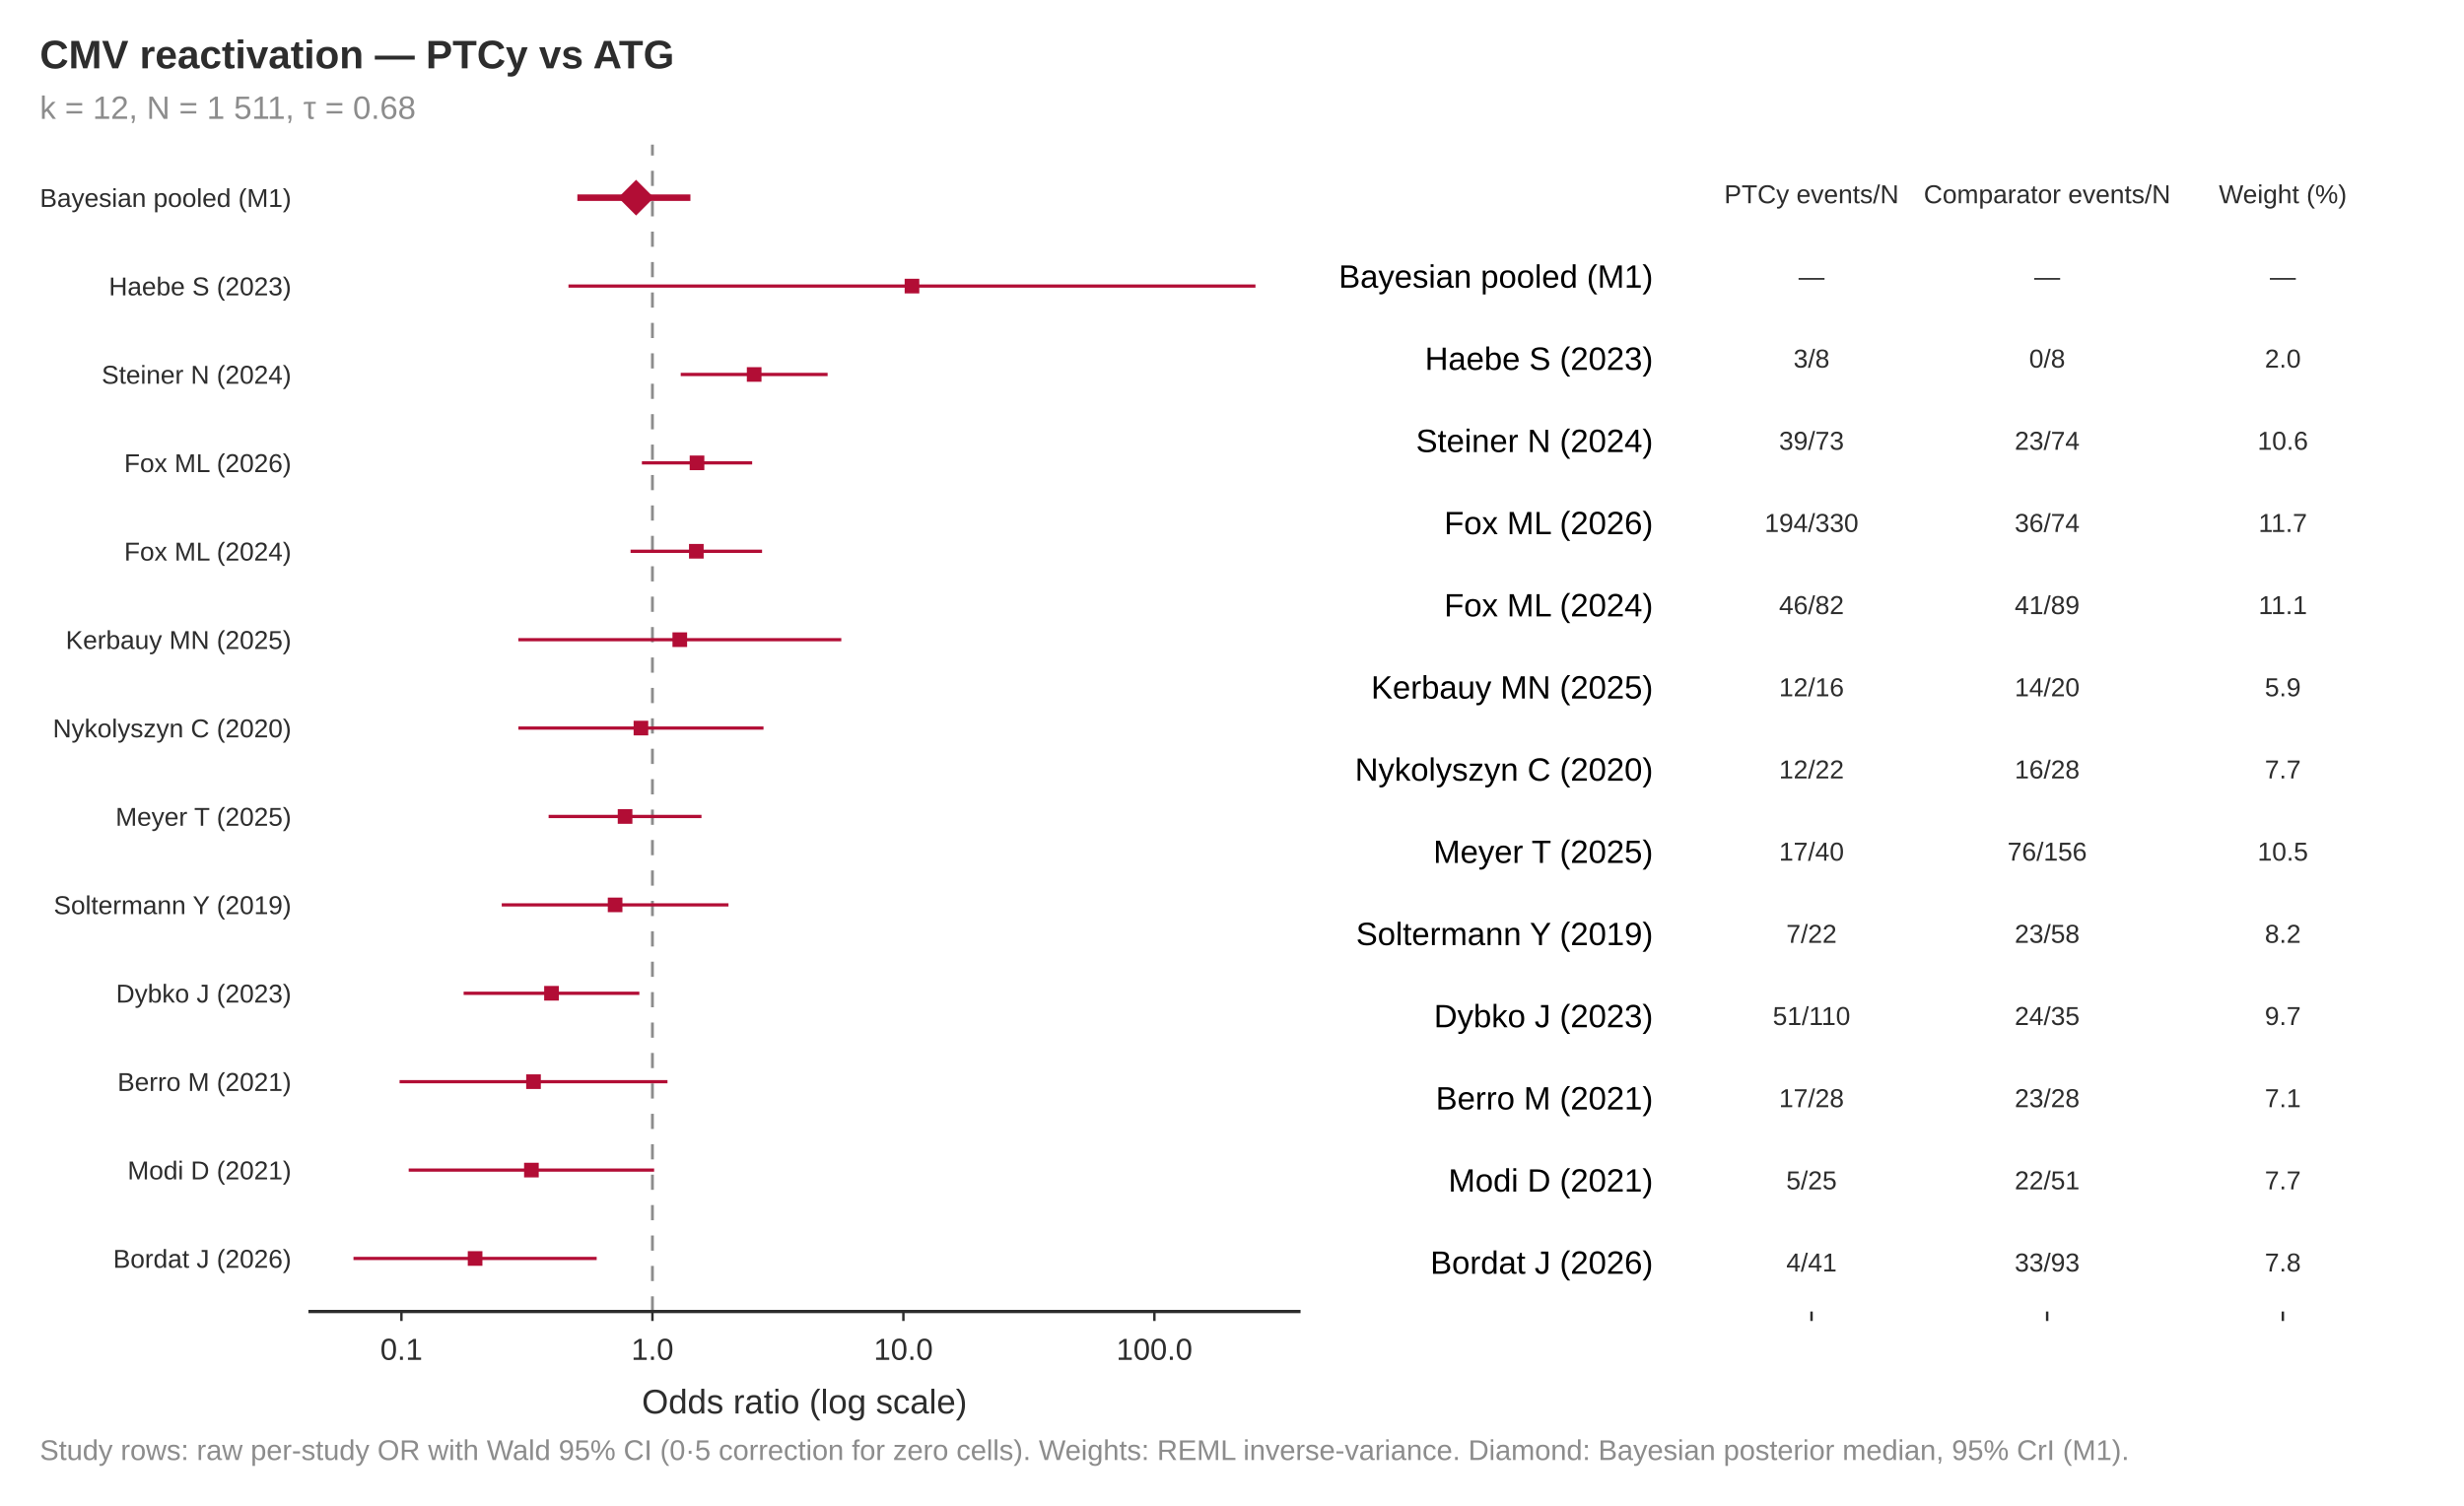
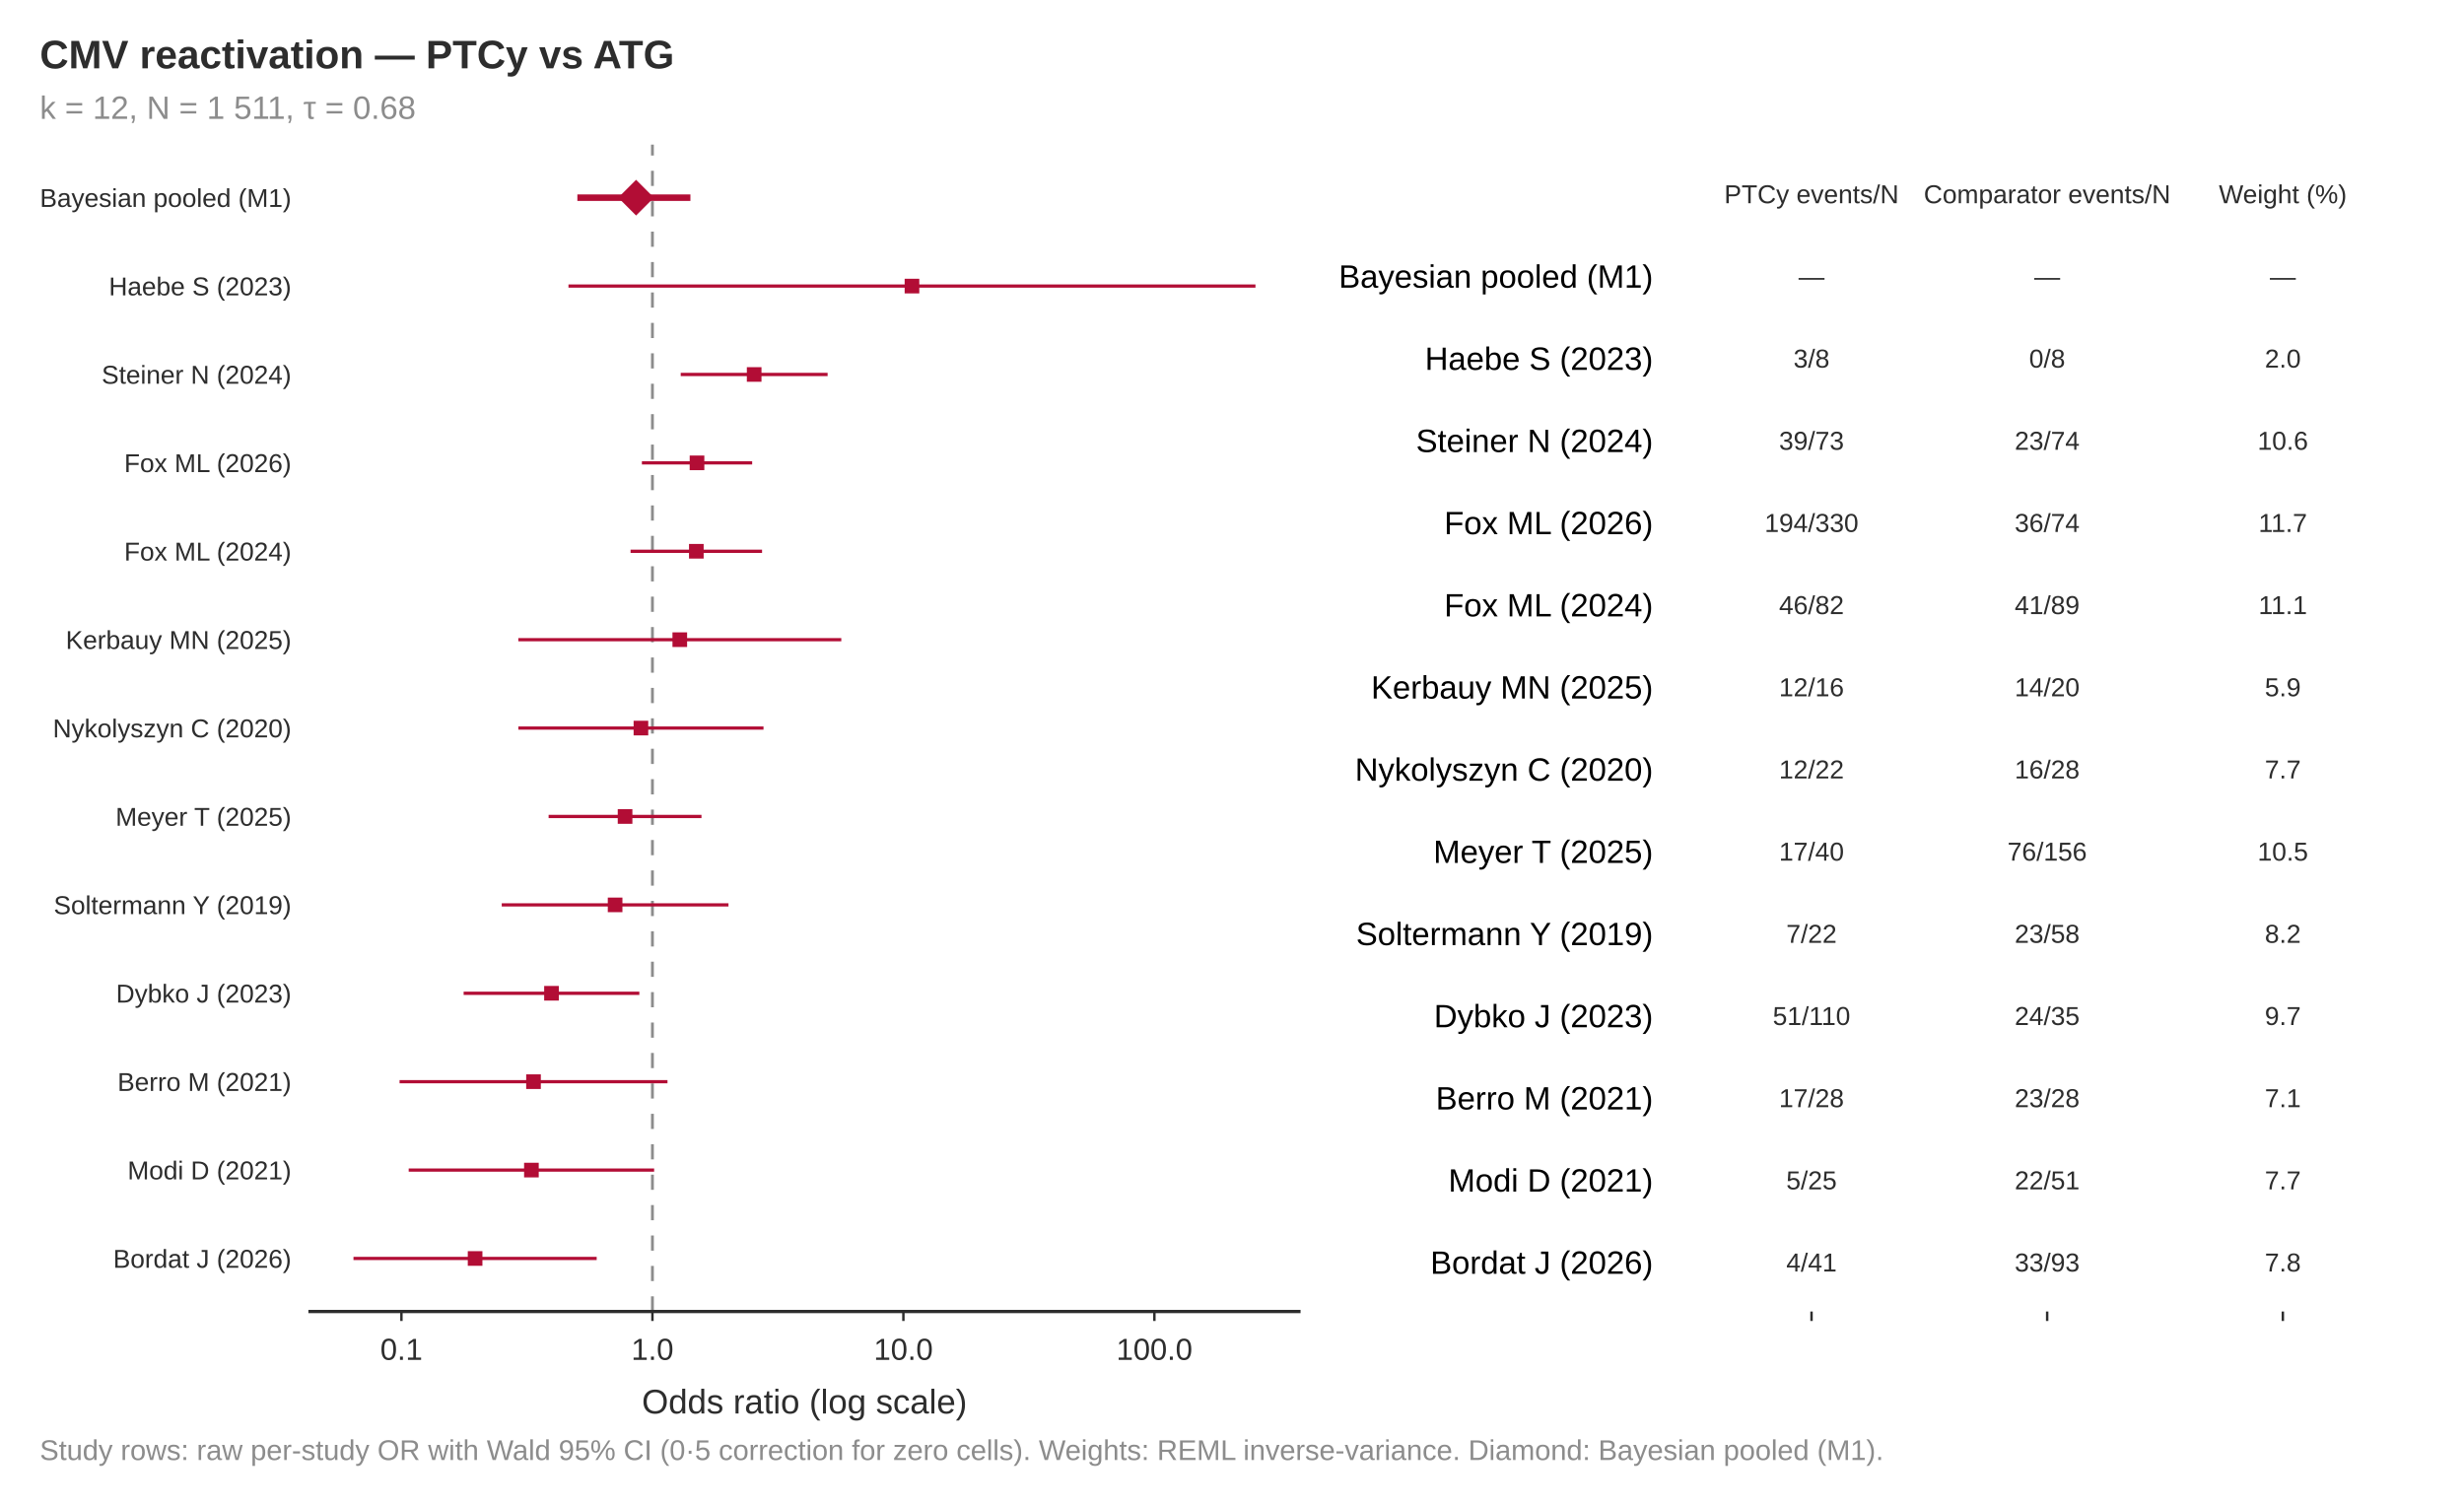
<svg xmlns="http://www.w3.org/2000/svg" width="648.00pt" height="396.00pt" viewBox="0 0 648.00 396.00">
  <g class="svglite">
    <defs>
      <style type="text/css">
    .svglite line, .svglite polyline, .svglite polygon, .svglite path, .svglite rect, .svglite circle {
      fill: none;
      stroke: #000000;
      stroke-linecap: round;
      stroke-linejoin: round;
      stroke-miterlimit: 10.00;
    }
    .svglite text {
      white-space: pre;
    }
    .svglite g.glyphgroup path {
      fill: inherit;
      stroke: none;
    }
  </style>
    </defs>
    <rect width="100%" height="100%" style="stroke: none; fill: #FFFFFF;" />
    <defs>
      <clipPath id="cpMC4wMHw2NDguMDB8MC4wMHwzOTYuMDA=">
        <rect x="0.00" y="0.00" width="648.00" height="396.00" />
      </clipPath>
    </defs>
    <g clip-path="url(#cpMC4wMHw2NDguMDB8MC4wMHwzOTYuMDA=)">
      <rect x="0" y="0.00" width="648.00" height="396.00" style="stroke-width: 1.07; stroke: #FFFFFF; fill: #FFFFFF;" />
    </g>
    <defs>
      <clipPath id="cpODEuMTB8NjM3LjU0fDM4LjAzfDM0NC45MQ==">
        <rect x="81.10" y="38.03" width="556.44" height="306.88" />
      </clipPath>
    </defs>
    <g clip-path="url(#cpODEuMTB8NjM3LjU0fDM4LjAzfDM0NC45MQ==)">
</g>
    <g clip-path="url(#cpMC4wMHw2NDguMDB8MC4wMHwzOTYuMDA=)">
</g>
    <defs>
      <clipPath id="cpNS40OHwzNDcuMDJ8NS40OHwzOTAuNTI=">
        <rect x="5.48" y="5.48" width="341.54" height="385.04" />
      </clipPath>
    </defs>
    <g clip-path="url(#cpNS40OHwzNDcuMDJ8NS40OHwzOTAuNTI=)">
      <rect x="5.48" y="5.48" width="341.54" height="385.04" style="stroke-width: 0.97; stroke: none; fill: #FFFFFF;" />
    </g>
    <g clip-path="url(#cpMC4wMHw2NDguMDB8MC4wMHwzOTYuMDA=)">
</g>
    <defs>
      <clipPath id="cpMzQ3LjAyfDY0Mi41Mnw1LjQ4fDM5MC41Mg==">
        <rect x="347.02" y="5.48" width="295.51" height="385.04" />
      </clipPath>
    </defs>
    <g clip-path="url(#cpMzQ3LjAyfDY0Mi41Mnw1LjQ4fDM5MC41Mg==)">
      <rect x="347.02" y="5.48" width="295.51" height="385.04" style="stroke-width: 0.97; stroke: none; fill: #FFFFFF;" />
    </g>
    <g clip-path="url(#cpMC4wMHw2NDguMDB8MC4wMHwzOTYuMDA=)">
</g>
    <defs>
      <clipPath id="cpODEuMTB8MzQyLjAzfDM4LjAzfDM0NC45MQ==">
        <rect x="81.10" y="38.03" width="260.93" height="306.88" />
      </clipPath>
    </defs>
    <g clip-path="url(#cpODEuMTB8MzQyLjAzfDM4LjAzfDM0NC45MQ==)">
      <rect x="81.10" y="38.03" width="260.93" height="306.88" style="stroke-width: 0.97; stroke: none; fill: #FFFFFF;" />
      <line x1="171.58" y1="344.91" x2="171.58" y2="38.03" style="stroke-width: 0.75; stroke: #8C8C8C; stroke-dasharray: 4.00,4.00; stroke-linecap: butt;" />
      <line x1="92.96" y1="330.96" x2="156.92" y2="330.96" style="stroke-width: 0.85; stroke: #B20D35; stroke-linecap: butt;" />
      <line x1="107.48" y1="307.71" x2="172.03" y2="307.71" style="stroke-width: 0.85; stroke: #B20D35; stroke-linecap: butt;" />
      <line x1="105.08" y1="284.47" x2="175.54" y2="284.47" style="stroke-width: 0.85; stroke: #B20D35; stroke-linecap: butt;" />
      <line x1="121.93" y1="261.22" x2="168.14" y2="261.22" style="stroke-width: 0.85; stroke: #B20D35; stroke-linecap: butt;" />
      <line x1="131.95" y1="237.97" x2="191.58" y2="237.97" style="stroke-width: 0.85; stroke: #B20D35; stroke-linecap: butt;" />
      <line x1="144.28" y1="214.72" x2="184.48" y2="214.72" style="stroke-width: 0.85; stroke: #B20D35; stroke-linecap: butt;" />
      <line x1="136.32" y1="191.47" x2="200.79" y2="191.47" style="stroke-width: 0.85; stroke: #B20D35; stroke-linecap: butt;" />
      <line x1="136.31" y1="168.23" x2="221.25" y2="168.23" style="stroke-width: 0.85; stroke: #B20D35; stroke-linecap: butt;" />
      <line x1="165.83" y1="144.98" x2="200.41" y2="144.98" style="stroke-width: 0.85; stroke: #B20D35; stroke-linecap: butt;" />
      <line x1="168.81" y1="121.73" x2="197.81" y2="121.73" style="stroke-width: 0.85; stroke: #B20D35; stroke-linecap: butt;" />
      <line x1="179.02" y1="98.48" x2="217.65" y2="98.48" style="stroke-width: 0.85; stroke: #B20D35; stroke-linecap: butt;" />
      <line x1="149.50" y1="75.23" x2="330.17" y2="75.23" style="stroke-width: 0.85; stroke: #B20D35; stroke-linecap: butt;" />
      <polygon points="123.02,332.89 126.87,332.89 126.87,329.04 123.02,329.04 " style="stroke-width: 1.29; stroke: none; fill: #B20D35;" />
      <polygon points="137.83,309.64 141.68,309.64 141.68,305.79 137.83,305.79 " style="stroke-width: 1.29; stroke: none; fill: #B20D35;" />
      <polygon points="138.38,286.39 142.23,286.39 142.23,282.54 138.38,282.54 " style="stroke-width: 1.29; stroke: none; fill: #B20D35;" />
      <polygon points="143.11,263.14 146.96,263.14 146.96,259.29 143.11,259.29 " style="stroke-width: 1.29; stroke: none; fill: #B20D35;" />
      <polygon points="159.84,239.89 163.69,239.89 163.69,236.05 159.84,236.05 " style="stroke-width: 1.29; stroke: none; fill: #B20D35;" />
      <polygon points="162.46,216.65 166.31,216.65 166.31,212.80 162.46,212.80 " style="stroke-width: 1.29; stroke: none; fill: #B20D35;" />
      <polygon points="166.63,193.40 170.48,193.40 170.48,189.55 166.63,189.55 " style="stroke-width: 1.29; stroke: none; fill: #B20D35;" />
      <polygon points="176.85,170.15 180.70,170.15 180.70,166.30 176.85,166.30 " style="stroke-width: 1.29; stroke: none; fill: #B20D35;" />
      <polygon points="181.20,146.90 185.05,146.90 185.05,143.05 181.20,143.05 " style="stroke-width: 1.29; stroke: none; fill: #B20D35;" />
      <polygon points="181.38,123.65 185.23,123.65 185.23,119.80 181.38,119.80 " style="stroke-width: 1.29; stroke: none; fill: #B20D35;" />
      <polygon points="196.41,100.40 200.26,100.40 200.26,96.56 196.41,96.56 " style="stroke-width: 1.29; stroke: none; fill: #B20D35;" />
      <polygon points="237.91,77.16 241.76,77.16 241.76,73.31 237.91,73.31 " style="stroke-width: 1.29; stroke: none; fill: #B20D35;" />
      <line x1="151.84" y1="51.98" x2="181.57" y2="51.98" style="stroke-width: 1.71; stroke: #B20D35; stroke-linecap: butt;" />
      <polygon points="162.58,51.98 167.28,47.28 171.98,51.98 167.28,56.68 " style="stroke-width: 1.29; stroke: none; fill: #B20D35;" />
    </g>
    <g clip-path="url(#cpMC4wMHw2NDguMDB8MC4wMHwzOTYuMDA=)">
      <text x="76.62" y="333.40" text-anchor="end" style="font-size: 6.80px;fill: #2D2D2D; font-family: &quot;Arial&quot;;" textLength="46.88px" lengthAdjust="spacingAndGlyphs">Bordat J (2026)</text>
      <text x="76.62" y="310.15" text-anchor="end" style="font-size: 6.80px;fill: #2D2D2D; font-family: &quot;Arial&quot;;" textLength="43.08px" lengthAdjust="spacingAndGlyphs">Modi D (2021)</text>
      <text x="76.62" y="286.90" text-anchor="end" style="font-size: 6.80px;fill: #2D2D2D; font-family: &quot;Arial&quot;;" textLength="45.72px" lengthAdjust="spacingAndGlyphs">Berro M (2021)</text>
      <text x="76.62" y="263.65" text-anchor="end" style="font-size: 6.80px;fill: #2D2D2D; font-family: &quot;Arial&quot;;" textLength="46.12px" lengthAdjust="spacingAndGlyphs">Dybko J (2023)</text>
      <text x="76.62" y="240.40" text-anchor="end" style="font-size: 6.80px;fill: #2D2D2D; font-family: &quot;Arial&quot;;" textLength="62.48px" lengthAdjust="spacingAndGlyphs">Soltermann Y (2019)</text>
      <text x="76.62" y="217.16" text-anchor="end" style="font-size: 6.80px;fill: #2D2D2D; font-family: &quot;Arial&quot;;" textLength="46.23px" lengthAdjust="spacingAndGlyphs">Meyer T (2025)</text>
      <text x="76.62" y="193.91" text-anchor="end" style="font-size: 6.80px;fill: #2D2D2D; font-family: &quot;Arial&quot;;" textLength="62.77px" lengthAdjust="spacingAndGlyphs">Nykolyszyn C (2020)</text>
      <text x="76.62" y="170.66" text-anchor="end" style="font-size: 6.80px;fill: #2D2D2D; font-family: &quot;Arial&quot;;" textLength="59.33px" lengthAdjust="spacingAndGlyphs">Kerbauy MN (2025)</text>
      <text x="76.62" y="147.41" text-anchor="end" style="font-size: 6.80px;fill: #2D2D2D; font-family: &quot;Arial&quot;;" textLength="43.97px" lengthAdjust="spacingAndGlyphs">Fox ML (2024)</text>
      <text x="76.62" y="124.16" text-anchor="end" style="font-size: 6.80px;fill: #2D2D2D; font-family: &quot;Arial&quot;;" textLength="43.97px" lengthAdjust="spacingAndGlyphs">Fox ML (2026)</text>
      <text x="76.62" y="100.91" text-anchor="end" style="font-size: 6.80px;fill: #2D2D2D; font-family: &quot;Arial&quot;;" textLength="49.89px" lengthAdjust="spacingAndGlyphs">Steiner N (2024)</text>
      <text x="76.62" y="77.67" text-anchor="end" style="font-size: 6.80px;fill: #2D2D2D; font-family: &quot;Arial&quot;;" textLength="48.00px" lengthAdjust="spacingAndGlyphs">Haebe S (2023)</text>
      <text x="76.62" y="54.42" text-anchor="end" style="font-size: 6.80px;fill: #2D2D2D; font-family: &quot;Arial&quot;;" textLength="66.16px" lengthAdjust="spacingAndGlyphs">Bayesian pooled (M1)</text>
      <polyline points="81.10,344.91 342.03,344.91 " style="stroke-width: 0.85; stroke: #2D2D2D; stroke-linecap: butt;" />
      <polyline points="105.57,347.40 105.57,344.91 " style="stroke-width: 0.64; stroke: #2D2D2D; stroke-linecap: butt;" />
      <polyline points="171.58,347.40 171.58,344.91 " style="stroke-width: 0.64; stroke: #2D2D2D; stroke-linecap: butt;" />
      <polyline points="237.58,347.40 237.58,344.91 " style="stroke-width: 0.64; stroke: #2D2D2D; stroke-linecap: butt;" />
      <polyline points="303.59,347.40 303.59,344.91 " style="stroke-width: 0.64; stroke: #2D2D2D; stroke-linecap: butt;" />
      <text x="105.57" y="357.62" text-anchor="middle" style="font-size: 8.00px;fill: #2D2D2D; font-family: &quot;Arial&quot;;" textLength="11.12px" lengthAdjust="spacingAndGlyphs">0.1</text>
      <text x="171.58" y="357.62" text-anchor="middle" style="font-size: 8.00px;fill: #2D2D2D; font-family: &quot;Arial&quot;;" textLength="11.12px" lengthAdjust="spacingAndGlyphs">1.0</text>
      <text x="237.58" y="357.62" text-anchor="middle" style="font-size: 8.00px;fill: #2D2D2D; font-family: &quot;Arial&quot;;" textLength="15.58px" lengthAdjust="spacingAndGlyphs">10.0</text>
      <text x="303.59" y="357.62" text-anchor="middle" style="font-size: 8.00px;fill: #2D2D2D; font-family: &quot;Arial&quot;;" textLength="20.03px" lengthAdjust="spacingAndGlyphs">100.0</text>
      <text x="211.57" y="371.72" text-anchor="middle" style="font-size: 9.00px;fill: #2D2D2D; font-family: &quot;Arial&quot;;" textLength="85.50px" lengthAdjust="spacingAndGlyphs">Odds ratio (log scale)</text>
      <text x="10.46" y="31.26" style="font-size: 8.50px;fill: #8C8C8C; font-family: &quot;Arial&quot;;" textLength="98.95px" lengthAdjust="spacingAndGlyphs">k = 12, N = 1 511, τ = 0.68</text>
      <text x="10.46" y="17.98" style="font-size: 10.50px; font-weight: bold;fill: #2D2D2D; font-family: &quot;Arial&quot;;" textLength="166.91px" lengthAdjust="spacingAndGlyphs">CMV reactivation — PTCy vs ATG</text>
-       <text x="10.46" y="383.96" style="font-size: 7.50px;fill: #8C8C8C; font-family: &quot;Arial&quot;;" textLength="549.05px" lengthAdjust="spacingAndGlyphs">Study rows: raw per-study OR with Wald 95% CI (0·5 correction for zero cells). Weights: REML inverse-variance. Diamond: Bayesian posterior median, 95% CrI (M1).</text>
+       <text x="10.46" y="383.96" style="font-size: 7.50px;fill: #8C8C8C; font-family: &quot;Arial&quot;;" textLength="484.45px" lengthAdjust="spacingAndGlyphs">Study rows: raw per-study OR with Wald 95% CI (0·5 correction for zero cells). Weights: REML inverse-variance. Diamond: Bayesian pooled (M1).</text>
    </g>
    <defs>
      <clipPath id="cpNDM5LjIzfDYzNy41NHwzOC4wM3wzNDQuOTE=">
        <rect x="439.23" y="38.03" width="198.31" height="306.88" />
      </clipPath>
    </defs>
    <g clip-path="url(#cpNDM5LjIzfDYzNy41NHwzOC4wM3wzNDQuOTE=)">
      <rect x="439.23" y="38.03" width="198.31" height="306.88" style="stroke-width: 0.97; stroke: none; fill: #FFFFFF;" />
      <text x="476.41" y="334.39" text-anchor="middle" style="font-size: 6.83px;fill: #2D2D2D; font-family: &quot;Arial&quot;;" textLength="13.28px" lengthAdjust="spacingAndGlyphs">4/41</text>
      <text x="476.41" y="312.78" text-anchor="middle" style="font-size: 6.83px;fill: #2D2D2D; font-family: &quot;Arial&quot;;" textLength="13.28px" lengthAdjust="spacingAndGlyphs">5/25</text>
      <text x="476.41" y="291.17" text-anchor="middle" style="font-size: 6.83px;fill: #2D2D2D; font-family: &quot;Arial&quot;;" textLength="17.08px" lengthAdjust="spacingAndGlyphs">17/28</text>
      <text x="476.41" y="269.56" text-anchor="middle" style="font-size: 6.83px;fill: #2D2D2D; font-family: &quot;Arial&quot;;" textLength="20.38px" lengthAdjust="spacingAndGlyphs">51/110</text>
      <text x="476.41" y="247.95" text-anchor="middle" style="font-size: 6.83px;fill: #2D2D2D; font-family: &quot;Arial&quot;;" textLength="13.28px" lengthAdjust="spacingAndGlyphs">7/22</text>
      <text x="476.41" y="226.33" text-anchor="middle" style="font-size: 6.83px;fill: #2D2D2D; font-family: &quot;Arial&quot;;" textLength="17.08px" lengthAdjust="spacingAndGlyphs">17/40</text>
      <text x="476.41" y="204.72" text-anchor="middle" style="font-size: 6.83px;fill: #2D2D2D; font-family: &quot;Arial&quot;;" textLength="17.08px" lengthAdjust="spacingAndGlyphs">12/22</text>
      <text x="476.41" y="183.11" text-anchor="middle" style="font-size: 6.83px;fill: #2D2D2D; font-family: &quot;Arial&quot;;" textLength="17.08px" lengthAdjust="spacingAndGlyphs">12/16</text>
      <text x="476.41" y="161.50" text-anchor="middle" style="font-size: 6.83px;fill: #2D2D2D; font-family: &quot;Arial&quot;;" textLength="17.08px" lengthAdjust="spacingAndGlyphs">46/82</text>
      <text x="476.41" y="139.89" text-anchor="middle" style="font-size: 6.83px;fill: #2D2D2D; font-family: &quot;Arial&quot;;" textLength="24.67px" lengthAdjust="spacingAndGlyphs">194/330</text>
      <text x="476.41" y="118.28" text-anchor="middle" style="font-size: 6.83px;fill: #2D2D2D; font-family: &quot;Arial&quot;;" textLength="17.08px" lengthAdjust="spacingAndGlyphs">39/73</text>
      <text x="476.41" y="96.67" text-anchor="middle" style="font-size: 6.83px;fill: #2D2D2D; font-family: &quot;Arial&quot;;" textLength="9.48px" lengthAdjust="spacingAndGlyphs">3/8</text>
      <text x="476.41" y="75.06" text-anchor="middle" style="font-size: 6.83px;fill: #2D2D2D; font-family: &quot;Arial&quot;;" textLength="6.83px" lengthAdjust="spacingAndGlyphs">—</text>
      <text x="476.41" y="53.45" text-anchor="middle" style="font-size: 6.83px;fill: #2D2D2D; font-family: &quot;Arial&quot;;" textLength="45.92px" lengthAdjust="spacingAndGlyphs">PTCy events/N</text>
      <text x="538.38" y="334.39" text-anchor="middle" style="font-size: 6.83px;fill: #2D2D2D; font-family: &quot;Arial&quot;;" textLength="17.08px" lengthAdjust="spacingAndGlyphs">33/93</text>
      <text x="538.38" y="312.78" text-anchor="middle" style="font-size: 6.83px;fill: #2D2D2D; font-family: &quot;Arial&quot;;" textLength="17.08px" lengthAdjust="spacingAndGlyphs">22/51</text>
      <text x="538.38" y="291.17" text-anchor="middle" style="font-size: 6.83px;fill: #2D2D2D; font-family: &quot;Arial&quot;;" textLength="17.08px" lengthAdjust="spacingAndGlyphs">23/28</text>
      <text x="538.38" y="269.56" text-anchor="middle" style="font-size: 6.83px;fill: #2D2D2D; font-family: &quot;Arial&quot;;" textLength="17.08px" lengthAdjust="spacingAndGlyphs">24/35</text>
      <text x="538.38" y="247.95" text-anchor="middle" style="font-size: 6.83px;fill: #2D2D2D; font-family: &quot;Arial&quot;;" textLength="17.08px" lengthAdjust="spacingAndGlyphs">23/58</text>
      <text x="538.38" y="226.33" text-anchor="middle" style="font-size: 6.83px;fill: #2D2D2D; font-family: &quot;Arial&quot;;" textLength="20.88px" lengthAdjust="spacingAndGlyphs">76/156</text>
      <text x="538.38" y="204.72" text-anchor="middle" style="font-size: 6.83px;fill: #2D2D2D; font-family: &quot;Arial&quot;;" textLength="17.08px" lengthAdjust="spacingAndGlyphs">16/28</text>
      <text x="538.38" y="183.11" text-anchor="middle" style="font-size: 6.83px;fill: #2D2D2D; font-family: &quot;Arial&quot;;" textLength="17.08px" lengthAdjust="spacingAndGlyphs">14/20</text>
      <text x="538.38" y="161.50" text-anchor="middle" style="font-size: 6.83px;fill: #2D2D2D; font-family: &quot;Arial&quot;;" textLength="17.08px" lengthAdjust="spacingAndGlyphs">41/89</text>
      <text x="538.38" y="139.89" text-anchor="middle" style="font-size: 6.83px;fill: #2D2D2D; font-family: &quot;Arial&quot;;" textLength="17.08px" lengthAdjust="spacingAndGlyphs">36/74</text>
      <text x="538.38" y="118.28" text-anchor="middle" style="font-size: 6.83px;fill: #2D2D2D; font-family: &quot;Arial&quot;;" textLength="17.08px" lengthAdjust="spacingAndGlyphs">23/74</text>
      <text x="538.38" y="96.67" text-anchor="middle" style="font-size: 6.83px;fill: #2D2D2D; font-family: &quot;Arial&quot;;" textLength="9.48px" lengthAdjust="spacingAndGlyphs">0/8</text>
      <text x="538.38" y="75.06" text-anchor="middle" style="font-size: 6.83px;fill: #2D2D2D; font-family: &quot;Arial&quot;;" textLength="6.83px" lengthAdjust="spacingAndGlyphs">—</text>
      <text x="538.38" y="53.45" text-anchor="middle" style="font-size: 6.83px;fill: #2D2D2D; font-family: &quot;Arial&quot;;" textLength="64.91px" lengthAdjust="spacingAndGlyphs">Comparator events/N</text>
      <text x="600.36" y="334.39" text-anchor="middle" style="font-size: 6.83px;fill: #2D2D2D; font-family: &quot;Arial&quot;;" textLength="9.48px" lengthAdjust="spacingAndGlyphs">7.8</text>
      <text x="600.36" y="312.78" text-anchor="middle" style="font-size: 6.83px;fill: #2D2D2D; font-family: &quot;Arial&quot;;" textLength="9.48px" lengthAdjust="spacingAndGlyphs">7.7</text>
      <text x="600.36" y="291.17" text-anchor="middle" style="font-size: 6.83px;fill: #2D2D2D; font-family: &quot;Arial&quot;;" textLength="9.48px" lengthAdjust="spacingAndGlyphs">7.1</text>
      <text x="600.36" y="269.56" text-anchor="middle" style="font-size: 6.83px;fill: #2D2D2D; font-family: &quot;Arial&quot;;" textLength="9.48px" lengthAdjust="spacingAndGlyphs">9.7</text>
      <text x="600.36" y="247.95" text-anchor="middle" style="font-size: 6.83px;fill: #2D2D2D; font-family: &quot;Arial&quot;;" textLength="9.48px" lengthAdjust="spacingAndGlyphs">8.2</text>
      <text x="600.36" y="226.33" text-anchor="middle" style="font-size: 6.83px;fill: #2D2D2D; font-family: &quot;Arial&quot;;" textLength="13.28px" lengthAdjust="spacingAndGlyphs">10.5</text>
      <text x="600.36" y="204.72" text-anchor="middle" style="font-size: 6.83px;fill: #2D2D2D; font-family: &quot;Arial&quot;;" textLength="9.48px" lengthAdjust="spacingAndGlyphs">7.7</text>
      <text x="600.36" y="183.11" text-anchor="middle" style="font-size: 6.83px;fill: #2D2D2D; font-family: &quot;Arial&quot;;" textLength="9.48px" lengthAdjust="spacingAndGlyphs">5.9</text>
      <text x="600.36" y="161.50" text-anchor="middle" style="font-size: 6.83px;fill: #2D2D2D; font-family: &quot;Arial&quot;;" textLength="12.78px" lengthAdjust="spacingAndGlyphs">11.1</text>
      <text x="600.36" y="139.89" text-anchor="middle" style="font-size: 6.83px;fill: #2D2D2D; font-family: &quot;Arial&quot;;" textLength="12.78px" lengthAdjust="spacingAndGlyphs">11.7</text>
      <text x="600.36" y="118.28" text-anchor="middle" style="font-size: 6.83px;fill: #2D2D2D; font-family: &quot;Arial&quot;;" textLength="13.28px" lengthAdjust="spacingAndGlyphs">10.6</text>
      <text x="600.36" y="96.67" text-anchor="middle" style="font-size: 6.83px;fill: #2D2D2D; font-family: &quot;Arial&quot;;" textLength="9.48px" lengthAdjust="spacingAndGlyphs">2.0</text>
      <text x="600.36" y="75.06" text-anchor="middle" style="font-size: 6.83px;fill: #2D2D2D; font-family: &quot;Arial&quot;;" textLength="6.83px" lengthAdjust="spacingAndGlyphs">—</text>
      <text x="600.36" y="53.45" text-anchor="middle" style="font-size: 6.83px;fill: #2D2D2D; font-family: &quot;Arial&quot;;" textLength="33.64px" lengthAdjust="spacingAndGlyphs">Weight (%)</text>
    </g>
    <g clip-path="url(#cpMC4wMHw2NDguMDB8MC4wMHwzOTYuMDA=)">
      <text x="434.75" y="334.99" text-anchor="end" style="font-size: 8.50px; font-family: &quot;Arial&quot;;" textLength="58.62px" lengthAdjust="spacingAndGlyphs">Bordat J (2026)</text>
      <text x="434.75" y="313.38" text-anchor="end" style="font-size: 8.50px; font-family: &quot;Arial&quot;;" textLength="53.89px" lengthAdjust="spacingAndGlyphs">Modi D (2021)</text>
      <text x="434.75" y="291.77" text-anchor="end" style="font-size: 8.50px; font-family: &quot;Arial&quot;;" textLength="57.19px" lengthAdjust="spacingAndGlyphs">Berro M (2021)</text>
      <text x="434.75" y="270.16" text-anchor="end" style="font-size: 8.50px; font-family: &quot;Arial&quot;;" textLength="57.67px" lengthAdjust="spacingAndGlyphs">Dybko J (2023)</text>
      <text x="434.75" y="248.55" text-anchor="end" style="font-size: 8.50px; font-family: &quot;Arial&quot;;" textLength="78.17px" lengthAdjust="spacingAndGlyphs">Soltermann Y (2019)</text>
      <text x="434.75" y="226.94" text-anchor="end" style="font-size: 8.50px; font-family: &quot;Arial&quot;;" textLength="57.81px" lengthAdjust="spacingAndGlyphs">Meyer T (2025)</text>
      <text x="434.75" y="205.32" text-anchor="end" style="font-size: 8.50px; font-family: &quot;Arial&quot;;" textLength="78.45px" lengthAdjust="spacingAndGlyphs">Nykolyszyn C (2020)</text>
      <text x="434.75" y="183.71" text-anchor="end" style="font-size: 8.50px; font-family: &quot;Arial&quot;;" textLength="74.22px" lengthAdjust="spacingAndGlyphs">Kerbauy MN (2025)</text>
      <text x="434.75" y="162.10" text-anchor="end" style="font-size: 8.50px; font-family: &quot;Arial&quot;;" textLength="54.98px" lengthAdjust="spacingAndGlyphs">Fox ML (2024)</text>
      <text x="434.75" y="140.49" text-anchor="end" style="font-size: 8.50px; font-family: &quot;Arial&quot;;" textLength="54.98px" lengthAdjust="spacingAndGlyphs">Fox ML (2026)</text>
      <text x="434.75" y="118.88" text-anchor="end" style="font-size: 8.50px; font-family: &quot;Arial&quot;;" textLength="62.41px" lengthAdjust="spacingAndGlyphs">Steiner N (2024)</text>
      <text x="434.75" y="97.27" text-anchor="end" style="font-size: 8.50px; font-family: &quot;Arial&quot;;" textLength="60.06px" lengthAdjust="spacingAndGlyphs">Haebe S (2023)</text>
      <text x="434.75" y="75.66" text-anchor="end" style="font-size: 8.50px; font-family: &quot;Arial&quot;;" textLength="82.75px" lengthAdjust="spacingAndGlyphs">Bayesian pooled (M1)</text>
      <polyline points="476.41,347.40 476.41,344.91 " style="stroke-width: 0.64; stroke: #2D2D2D; stroke-linecap: butt;" />
      <polyline points="538.38,347.40 538.38,344.91 " style="stroke-width: 0.64; stroke: #2D2D2D; stroke-linecap: butt;" />
      <polyline points="600.36,347.40 600.36,344.91 " style="stroke-width: 0.64; stroke: #2D2D2D; stroke-linecap: butt;" />
    </g>
  </g>
</svg>
